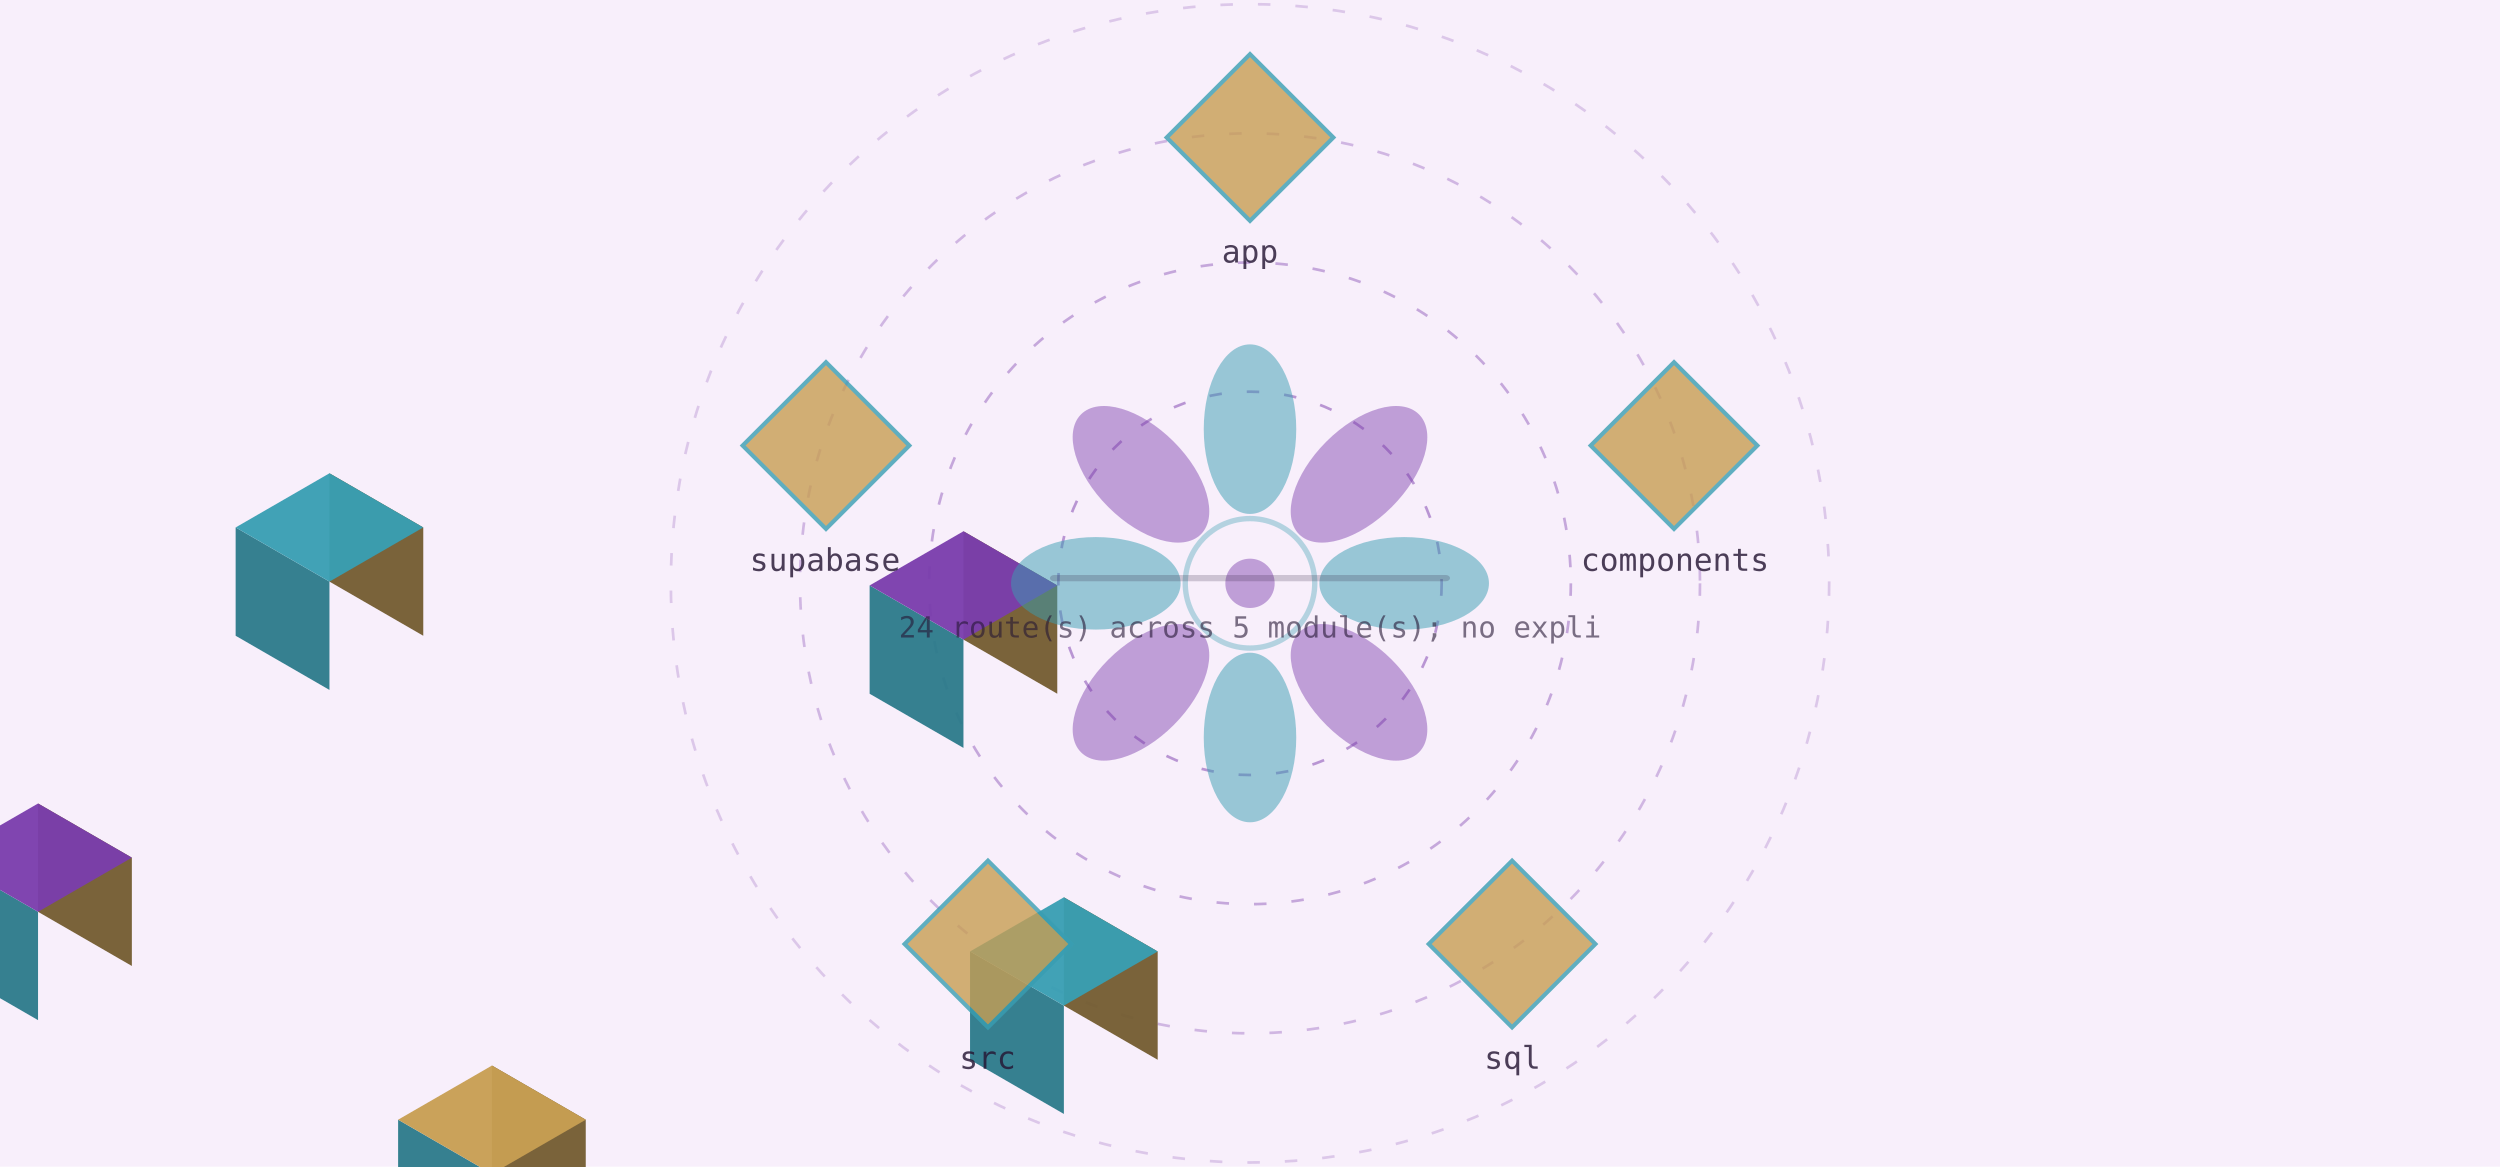
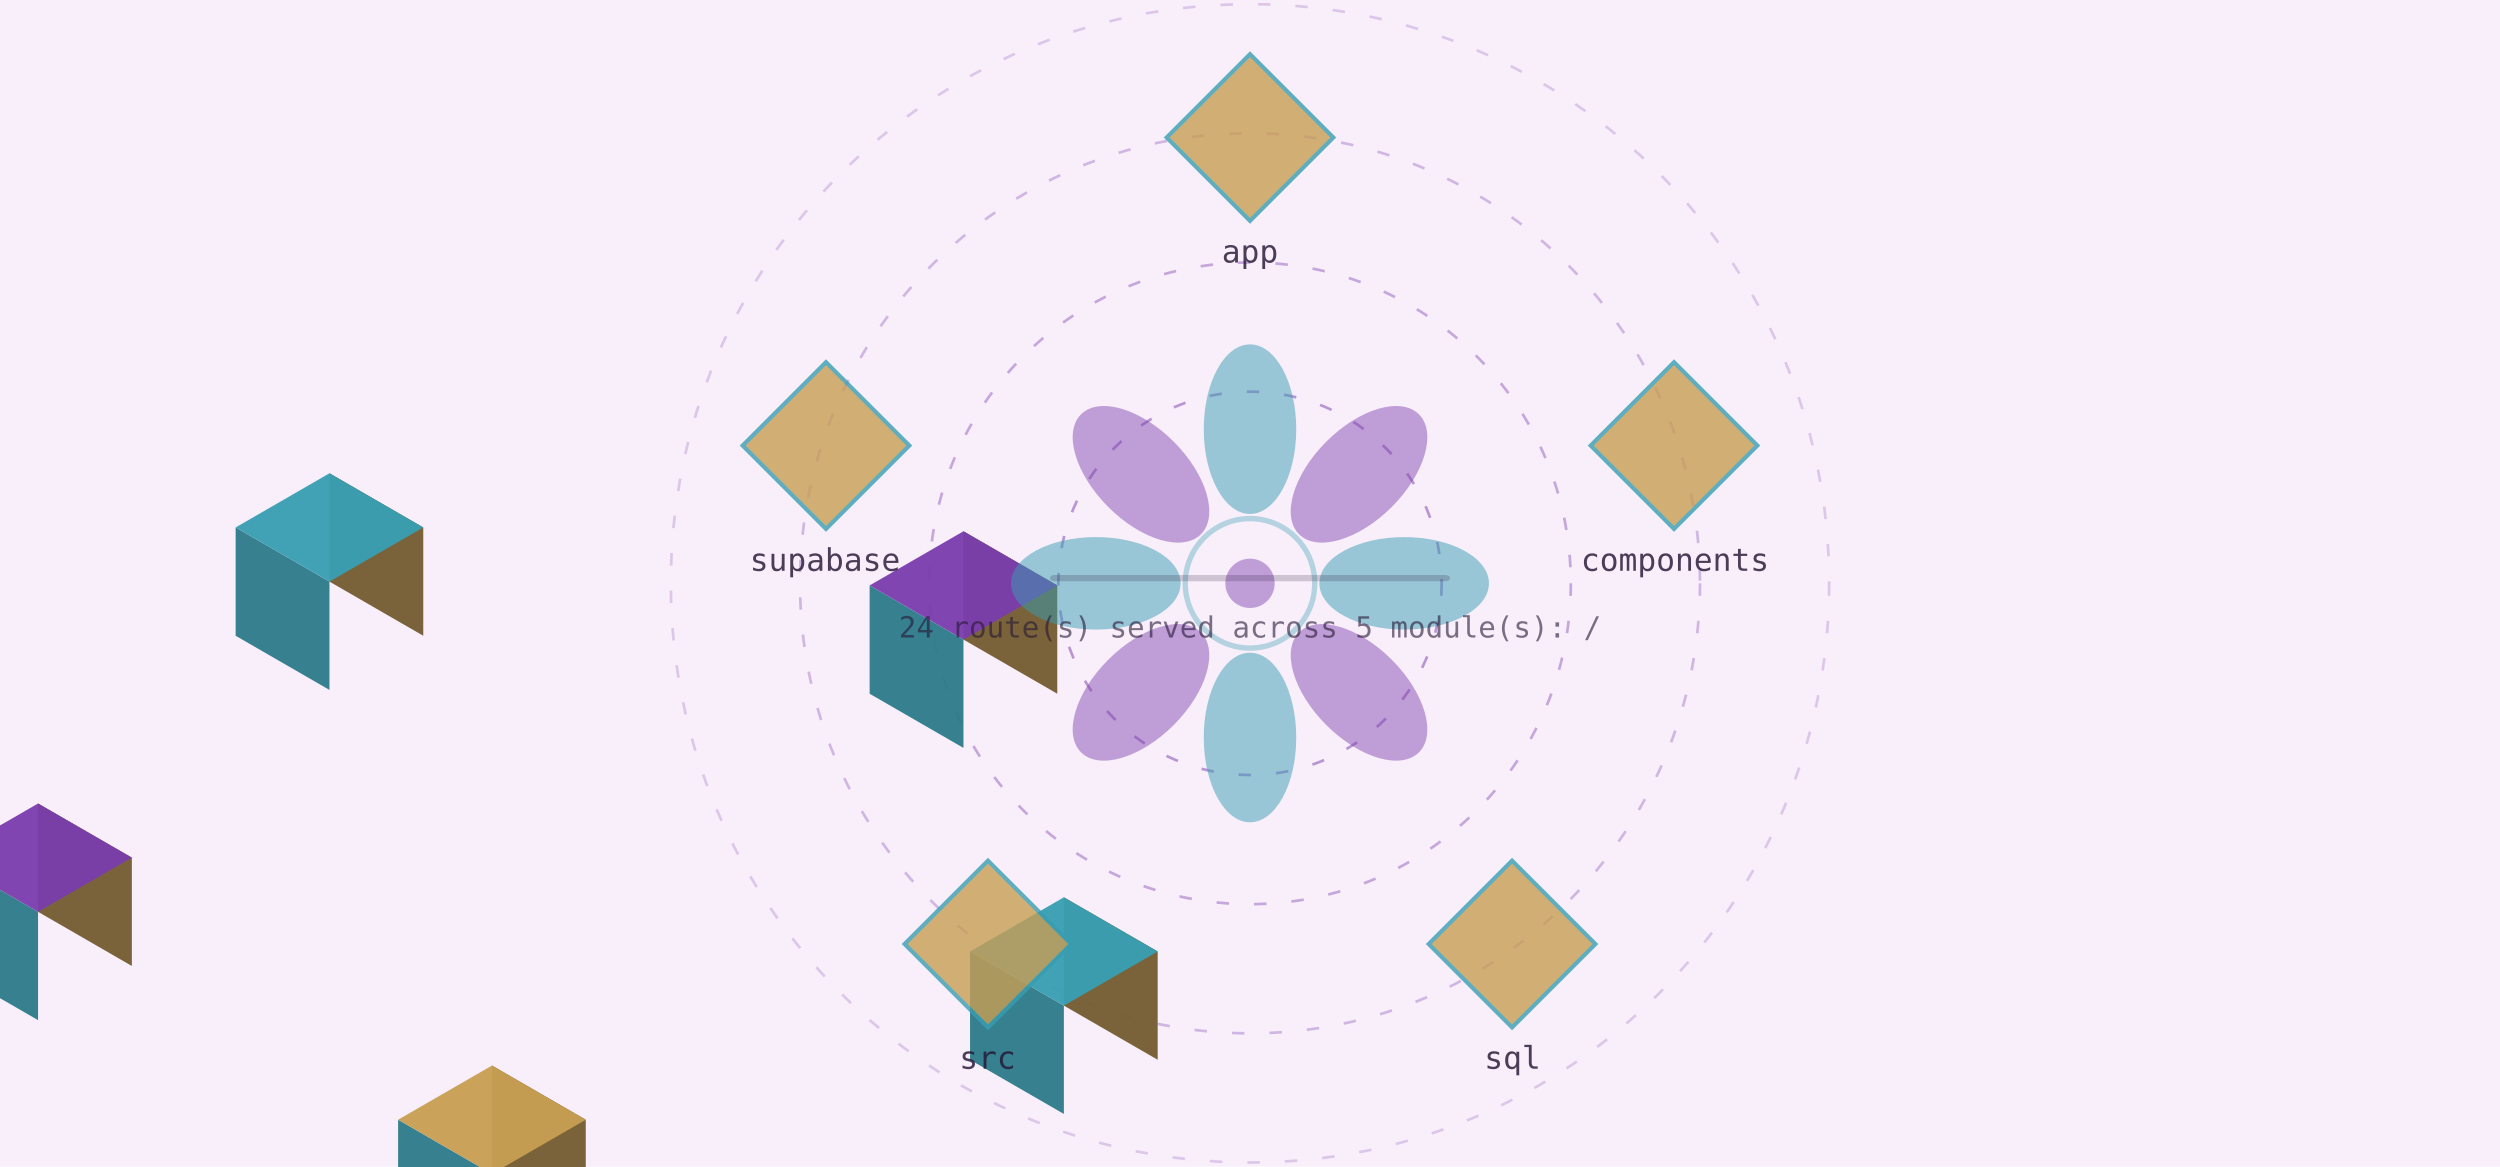
<svg xmlns="http://www.w3.org/2000/svg" viewBox="0 0 1200 560" width="1200" height="560" role="img" aria-label="Cruxenio workflow">
  <rect width="1200" height="560" fill="#f8effb" />
  <defs>
    <linearGradient id="gk" x1="0" y1="0" x2="1" y2="1">
      <stop offset="0%" stop-color="#7a3dac" />
      <stop offset="100%" stop-color="#389eb2" />
    </linearGradient>
  </defs>
  <circle cx="600.00" cy="280.00" r="92.00" fill="none" stroke="rgba(122,61,172,0.500)" stroke-width="1.30" opacity="1.00" stroke-dasharray="6 12" />
  <g>
    <circle cx="600.00" cy="280.00" r="92.00" fill="none" stroke="#c79e52" stroke-width="2.60" opacity="0.00" />
    <animate attributeName="opacity" values="0;0.85;0" dur="18.3s" begin="0.0s" repeatCount="indefinite" />
  </g>
  <circle cx="600.00" cy="280.00" r="154.00" fill="none" stroke="rgba(122,61,172,0.410)" stroke-width="1.30" opacity="1.00" stroke-dasharray="6 12" />
  <g>
    <circle cx="600.00" cy="280.00" r="154.00" fill="none" stroke="#c79e52" stroke-width="2.60" opacity="0.00" />
    <animate attributeName="opacity" values="0;0.85;0" dur="18.3s" begin="0.6s" repeatCount="indefinite" />
  </g>
  <circle cx="600.00" cy="280.00" r="216.00" fill="none" stroke="rgba(122,61,172,0.320)" stroke-width="1.30" opacity="1.00" stroke-dasharray="6 12" />
  <g>
    <circle cx="600.00" cy="280.00" r="216.00" fill="none" stroke="#c79e52" stroke-width="2.60" opacity="0.00" />
    <animate attributeName="opacity" values="0;0.85;0" dur="18.3s" begin="1.2s" repeatCount="indefinite" />
  </g>
  <circle cx="600.00" cy="280.00" r="278.00" fill="none" stroke="rgba(122,61,172,0.230)" stroke-width="1.30" opacity="1.00" stroke-dasharray="6 12" />
  <g>
    <circle cx="600.00" cy="280.00" r="278.00" fill="none" stroke="#c79e52" stroke-width="2.60" opacity="0.00" />
    <animate attributeName="opacity" values="0;0.85;0" dur="18.3s" begin="1.8s" repeatCount="indefinite" />
  </g>
  <polygon points="462.46,307.00 507.49,333.00 507.49,281.00 462.46,255.00" fill="#735c30" opacity="0.95" />
  <polygon points="417.42,333.00 462.46,359.00 462.46,307.00 417.42,281.00" fill="#2c7b8b" opacity="0.95" />
  <polygon points="462.46,255.00 507.49,281.00 462.46,307.00 417.42,281.00" fill="#7a3dac" opacity="0.95" />
  <text x="600" y="126" font-family="ui-monospace,Menlo,monospace" font-size="15" fill="rgba(37,22,52,0.820)" text-anchor="middle">app</text>
  <g>
    <polygon points="600.00,26.00 640.00,66.00 600.00,106.00 560.00,66.00" fill="#c79e52" opacity="0.80" stroke="#389eb2" stroke-width="2" />
    <animate attributeName="opacity" values="0.25;1.0;0.25" dur="18.3s" begin="0.0s" repeatCount="indefinite" />
  </g>
  <polygon points="510.66,482.70 555.69,508.70 555.69,456.70 510.66,430.70" fill="#735c30" opacity="0.95" />
  <polygon points="465.62,508.70 510.66,534.70 510.66,482.70 465.62,456.70" fill="#2c7b8b" opacity="0.95" />
  <polygon points="510.66,430.70 555.69,456.70 510.66,482.70 465.62,456.70" fill="#389eb2" opacity="0.95" />
  <text x="804" y="274" font-family="ui-monospace,Menlo,monospace" font-size="15" fill="rgba(37,22,52,0.820)" text-anchor="middle">components</text>
  <g>
    <polygon points="803.53,173.87 843.53,213.87 803.53,253.87 763.53,213.87" fill="#c79e52" opacity="0.80" stroke="#389eb2" stroke-width="2" />
    <animate attributeName="opacity" values="0.25;1.0;0.25" dur="18.3s" begin="3.66s" repeatCount="indefinite" />
  </g>
  <polygon points="236.13,563.46 281.16,589.46 281.16,537.46 236.13,511.46" fill="#735c30" opacity="0.95" />
  <polygon points="191.09,589.46 236.13,615.46 236.13,563.46 191.09,537.46" fill="#2c7b8b" opacity="0.95" />
  <polygon points="236.13,511.46 281.16,537.46 236.13,563.46 191.09,537.46" fill="#c79e52" opacity="0.95" />
  <text x="726" y="513" font-family="ui-monospace,Menlo,monospace" font-size="15" fill="rgba(37,22,52,0.820)" text-anchor="middle">sql</text>
  <g>
    <polygon points="725.79,413.13 765.79,453.13 725.79,493.13 685.79,453.13" fill="#c79e52" opacity="0.80" stroke="#389eb2" stroke-width="2" />
    <animate attributeName="opacity" values="0.25;1.0;0.25" dur="18.3s" begin="7.32s" repeatCount="indefinite" />
  </g>
  <polygon points="18.26,437.67 63.29,463.67 63.29,411.67 18.26,385.67" fill="#735c30" opacity="0.95" />
  <polygon points="-26.77,463.67 18.26,489.67 18.26,437.67 -26.77,411.67" fill="#2c7b8b" opacity="0.95" />
  <polygon points="18.26,385.67 63.29,411.67 18.26,437.67 -26.77,411.67" fill="#7a3dac" opacity="0.95" />
  <text x="474" y="513" font-family="ui-monospace,Menlo,monospace" font-size="15" fill="rgba(37,22,52,0.820)" text-anchor="middle">src</text>
  <g>
    <polygon points="474.21,413.13 514.21,453.13 474.21,493.13 434.21,453.13" fill="#c79e52" opacity="0.80" stroke="#389eb2" stroke-width="2" />
    <animate attributeName="opacity" values="0.25;1.0;0.25" dur="18.3s" begin="10.98s" repeatCount="indefinite" />
  </g>
  <polygon points="158.14,279.17 203.17,305.17 203.17,253.17 158.14,227.17" fill="#735c30" opacity="0.95" />
  <polygon points="113.11,305.17 158.14,331.17 158.14,279.17 113.11,253.17" fill="#2c7b8b" opacity="0.95" />
  <polygon points="158.14,227.17 203.17,253.17 158.14,279.17 113.11,253.17" fill="#389eb2" opacity="0.95" />
  <text x="396" y="274" font-family="ui-monospace,Menlo,monospace" font-size="15" fill="rgba(37,22,52,0.820)" text-anchor="middle">supabase</text>
  <g>
    <polygon points="396.47,173.87 436.47,213.87 396.47,253.87 356.47,213.87" fill="#c79e52" opacity="0.80" stroke="#389eb2" stroke-width="2" />
    <animate attributeName="opacity" values="0.25;1.0;0.25" dur="18.3s" begin="14.64s" repeatCount="indefinite" />
  </g>
  <ellipse cx="600.00" cy="206.00" rx="22.20" ry="40.70" fill="rgba(56,158,178,0.500)" opacity="1.00" transform="rotate(0.0 600.00 206.00)" />
  <ellipse cx="652.33" cy="227.67" rx="22.20" ry="40.70" fill="rgba(122,61,172,0.450)" opacity="1.00" transform="rotate(45.0 652.33 227.67)" />
  <ellipse cx="674.00" cy="280.00" rx="22.20" ry="40.70" fill="rgba(56,158,178,0.500)" opacity="1.00" transform="rotate(90.0 674.00 280.00)" />
  <ellipse cx="652.33" cy="332.33" rx="22.20" ry="40.70" fill="rgba(122,61,172,0.450)" opacity="1.00" transform="rotate(135.0 652.33 332.33)" />
  <ellipse cx="600.00" cy="354.00" rx="22.20" ry="40.70" fill="rgba(56,158,178,0.500)" opacity="1.00" transform="rotate(180.0 600.00 354.00)" />
  <ellipse cx="547.67" cy="332.33" rx="22.20" ry="40.70" fill="rgba(122,61,172,0.450)" opacity="1.00" transform="rotate(225.0 547.67 332.33)" />
  <ellipse cx="526.00" cy="280.00" rx="22.20" ry="40.70" fill="rgba(56,158,178,0.500)" opacity="1.00" transform="rotate(270.0 526.00 280.00)" />
  <ellipse cx="547.67" cy="227.67" rx="22.20" ry="40.70" fill="rgba(122,61,172,0.450)" opacity="1.00" transform="rotate(315.0 547.67 227.67)" />
  <circle cx="600.00" cy="280.00" r="31.08" fill="none" stroke="rgba(56,158,178,0.500)" stroke-width="2.59" opacity="0.70" />
  <circle cx="600.00" cy="280.00" r="11.84" fill="rgba(122,61,172,0.450)" opacity="1.00" />
  <rect x="504.00" y="276.00" width="192.00" height="3.00" rx="2.00" fill="rgba(37,22,52,0.200)" opacity="1.00" />
-   <text x="600" y="306" font-family="ui-monospace,Menlo,monospace" font-size="14" fill="rgba(37,22,52,0.600)" text-anchor="middle">24 route(s) across 5 module(s); no expli</text>
+   <text x="600" y="306" font-family="ui-monospace,Menlo,monospace" font-size="14" fill="rgba(37,22,52,0.600)" text-anchor="middle">24 route(s) served across 5 module(s): /</text>
</svg>
